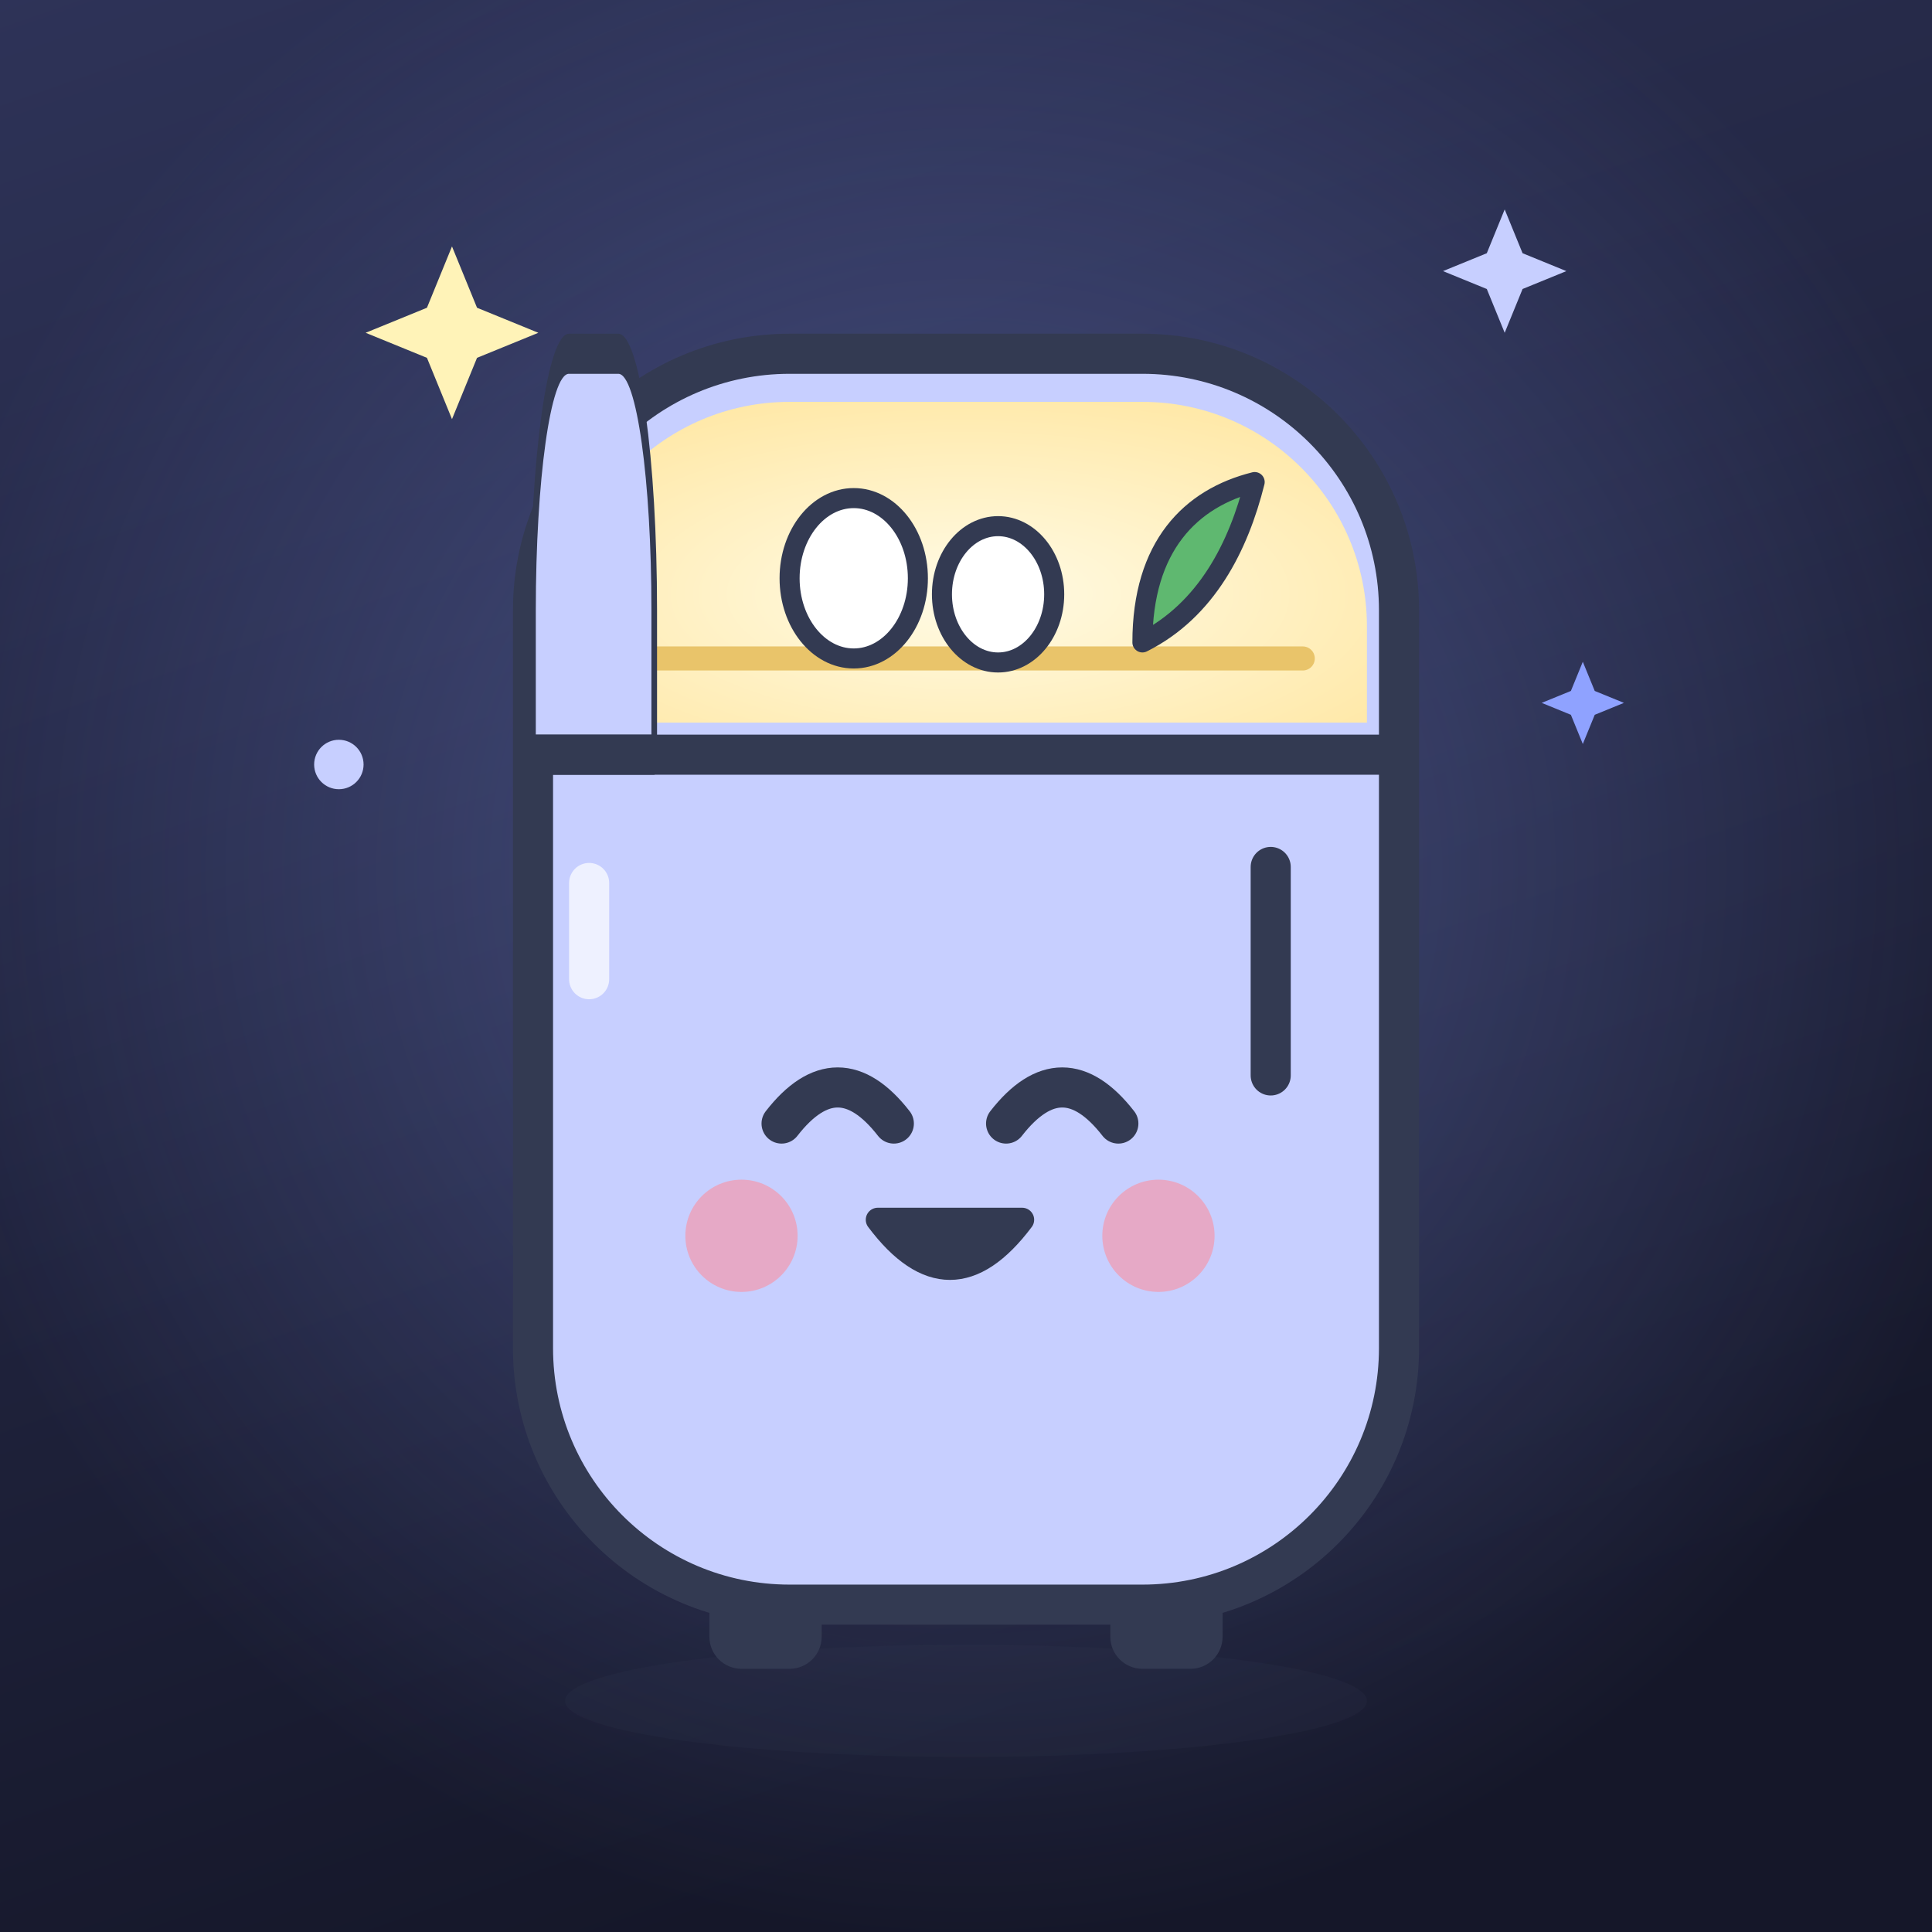
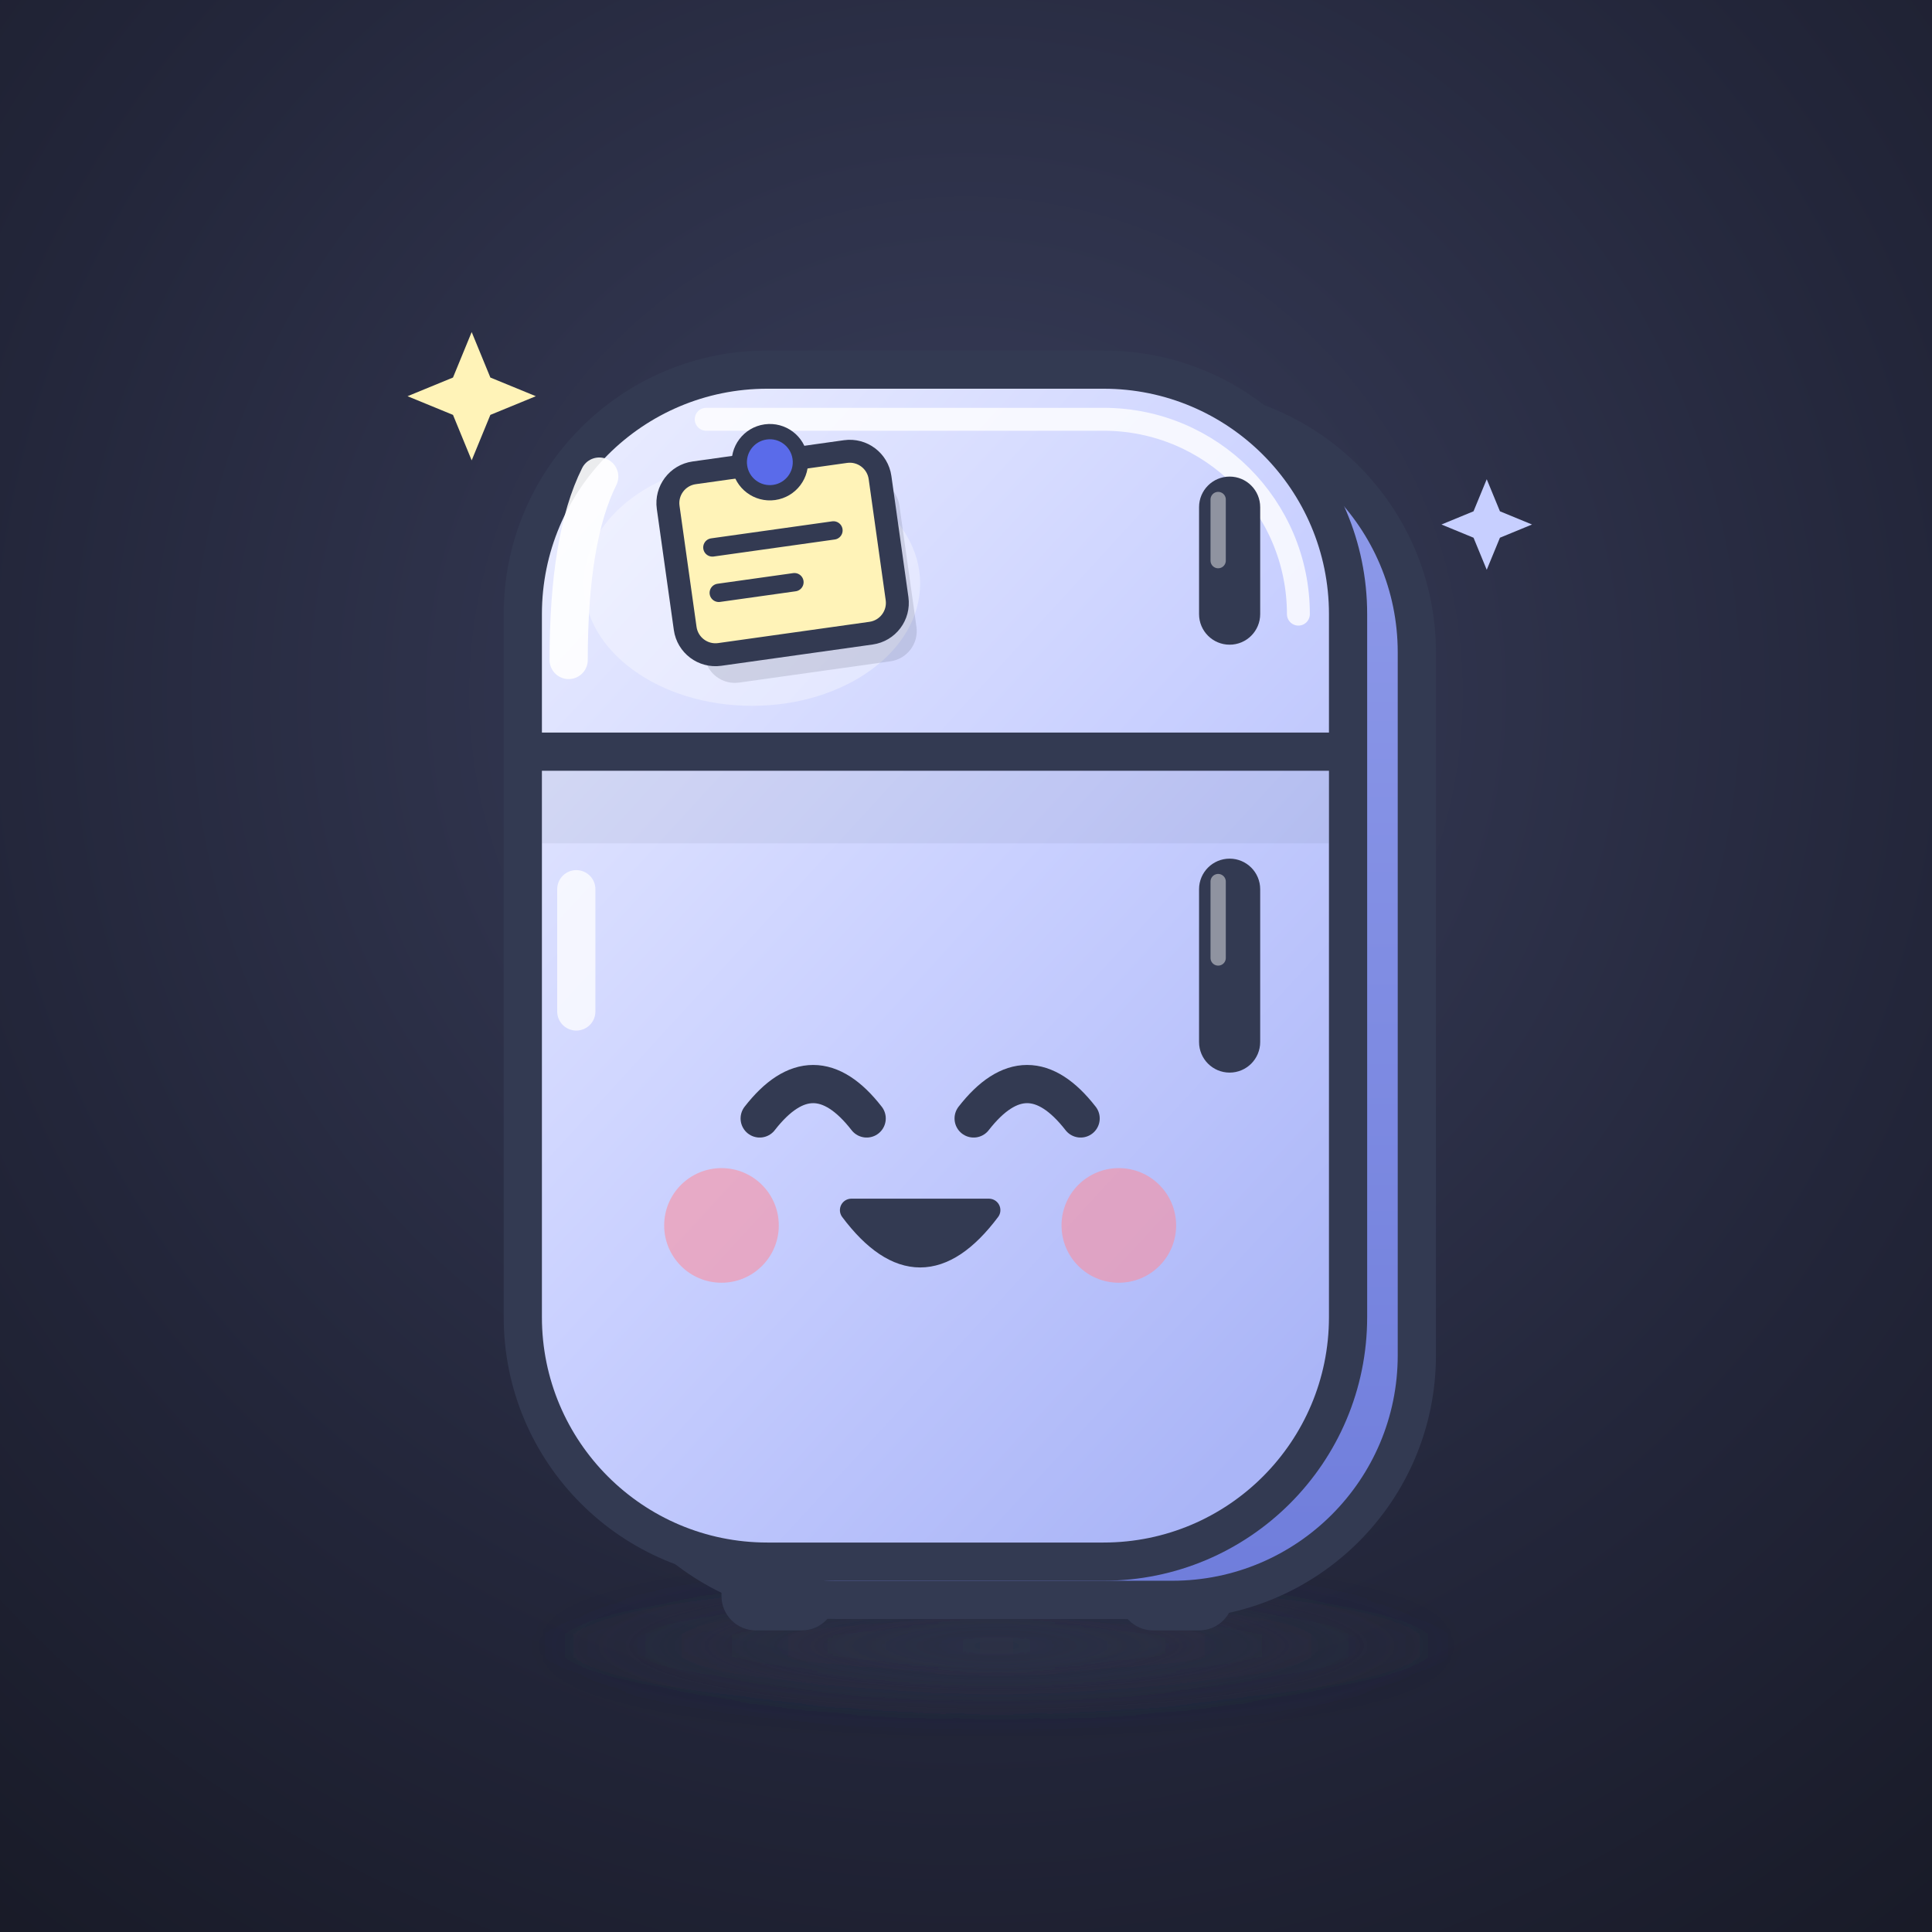
<svg xmlns="http://www.w3.org/2000/svg" viewBox="0 0 1024 1024" width="1024" height="1024">
  <defs>
-     <linearGradient id="icdark-bg" x1="0" y1="0" x2="0.35" y2="1">
-       <stop offset="0" stop-color="#2E3358" />
-       <stop offset="1" stop-color="#151729" />
+     <linearGradient id="icdark-body" x1="0" y1="0" x2="0.75" y2="1">
+       <stop offset="0" stop-color="#EEF0FF" />
+       <stop offset="0.55" stop-color="#C9D0FF" />
+       <stop offset="1" stop-color="#AAB5F7" />
    </linearGradient>
-     <radialGradient id="icdark-glow" cx="0.5" cy="0.45" r="0.55">
-       <stop offset="0" stop-color="#8FA2FF" stop-opacity="0.35" />
-       <stop offset="1" stop-color="#8FA2FF" stop-opacity="0" />
+     <linearGradient id="icdark-side" x1="0" y1="0" x2="0" y2="1">
+       <stop offset="0" stop-color="#8F9BEA" />
+       <stop offset="1" stop-color="#6F7DDB" />
+     </linearGradient>
+     <radialGradient id="icdark-shadow">
+       <stop offset="0" stop-color="#333A52" stop-opacity="0.55" />
+       <stop offset="1" stop-color="#333A52" stop-opacity="0" />
    </radialGradient>
-     <radialGradient id="icdark-light" cx="0.5" cy="0.6" r="0.7">
-       <stop offset="0" stop-color="#FFFBE6" />
-       <stop offset="1" stop-color="#FFE7A3" />
+     <filter id="icdark-blur" x="-20%" y="-100%" width="140%" height="300%">
+       <feGaussianBlur stdDeviation="3" />
+     </filter>
+     <radialGradient id="icdark-bg" cx="0.5" cy="0.36" r="0.85">
+       <stop offset="0" stop-color="#3A3F5C" />
+       <stop offset="0.6" stop-color="#23263A" />
+       <stop offset="1" stop-color="#171925" />
    </radialGradient>
  </defs>
  <rect width="1024" height="1024" fill="url(#icdark-bg)" />
-   <rect width="1024" height="1024" fill="url(#icdark-glow)" />
-   <path d="M239.564 130.615 L252.837 163.112 L285.333 176.385 L252.837 189.658 L239.564 222.154 L226.291 189.658 L193.795 176.385 L226.291 163.112 Z" fill="#FFF3B8" />
-   <path d="M797.513 111 L806.994 134.212 L830.205 143.692 L806.994 153.173 L797.513 176.385 L788.032 153.173 L764.821 143.692 L788.032 134.212 Z" fill="#C7CFFF" />
-   <path d="M838.923 350.744 L845.244 366.218 L860.718 372.538 L845.244 378.859 L838.923 394.333 L832.603 378.859 L817.128 372.538 L832.603 366.218 Z" fill="#8FA2FF" />
-   <circle cx="179.6" cy="405.2" r="13.1" fill="#C7CFFF" />
-   <g transform="translate(87.0 85.5) scale(4.25)">
-     <ellipse cx="100" cy="192" rx="50" ry="7" fill="#333A52" opacity="0.16" />
-     <rect x="68" y="176" width="14" height="12" rx="4" fill="#333A52" />
-     <rect x="118" y="176" width="14" height="12" rx="4" fill="#333A52" />
-     <rect x="46" y="24" width="108" height="156" rx="32" fill="#C7CFFF" stroke="#333A52" stroke-width="5" />
-     <path d="M50 70 V58 A28 28 0 0 1 78 30 H122 A28 28 0 0 1 150 58 V70 Z" fill="url(#icdark-light)" />
-     <path d="M58 62 H142" stroke="#E9C46A" stroke-width="3" stroke-linecap="round" />
-     <ellipse cx="86" cy="52" rx="8" ry="10" fill="#FFFFFF" stroke="#333A52" stroke-width="2.5" />
-     <ellipse cx="104" cy="54" rx="7" ry="8.5" fill="#FFFFFF" stroke="#333A52" stroke-width="2.5" />
-     <path d="M122 60 C122 48 128 42 136 40 C134 48 130 56 122 60 Z" fill="#5FB870" stroke="#333A52" stroke-width="2.5" stroke-linejoin="round" />
-     <g transform="translate(46 0) scale(0.14 1) translate(-46 0)">
-       <path d="M46 74 V56 A32 32 0 0 1 78 24 H122 A32 32 0 0 1 154 56 V74 Z" fill="#C7CFFF" stroke="#333A52" stroke-width="5" stroke-linejoin="round" />
+   <path d="M250.0 176.0 L259.9 200.1 L284.0 210.0 L259.9 219.9 L250.0 244.0 L240.1 219.9 L216.0 210.0 L240.1 200.1 Z" fill="#FFF3B8" />
+   <path d="M788.0 254.0 L795.0 271.0 L812.0 278.0 L795.0 285.0 L788.0 302.0 L781.0 285.0 L764.0 278.0 L781.0 271.0 Z" fill="#C7CFFF" />
+   <g transform="translate(90.8 98.7) scale(4.05)">
+     <ellipse cx="108" cy="191" rx="62" ry="9" fill="url(#icdark-shadow)" filter="url(#icdark-blur)" />
+     <rect x="72" y="176" width="15" height="13" rx="4.5" fill="#333A52" />
+     <rect x="124" y="176" width="15" height="13" rx="4.5" fill="#333A52" />
+     <rect x="55" y="29" width="108" height="156" rx="32" fill="url(#icdark-side)" stroke="#333A52" stroke-width="5" />
+     <rect x="46" y="24" width="108" height="156" rx="32" fill="url(#icdark-body)" stroke="#333A52" stroke-width="5" />
+     <path d="M48.5 76.5 H151.5 V86 H48.5 Z" fill="#333A52" opacity="0.07" />
+     <path d="M70 30.5 H122 A25.5 25.5 0 0 1 147.5 56" fill="none" stroke="#FFFFFF" stroke-opacity="0.8" stroke-width="3" stroke-linecap="round" />
+     <ellipse cx="76" cy="52" rx="22" ry="16" fill="#FFFFFF" opacity="0.35" />
+     <path d="M46 74 H154" fill="none" stroke="#333A52" stroke-width="5" />
+     <path d="M56 38 Q52 46 52 62" fill="none" stroke="#FFFFFF" stroke-opacity="0.9" stroke-width="5" stroke-linecap="round" />
+     <path d="M53 92 v16" fill="none" stroke="#FFFFFF" stroke-opacity="0.75" stroke-width="5" stroke-linecap="round" />
+     <rect x="134.5" y="38" width="8" height="22" rx="4" fill="#333A52" />
+     <rect x="134.5" y="88" width="8" height="28" rx="4" fill="#333A52" />
+     <path d="M137 41 v8 M137 91 v10" stroke="#FFFFFF" stroke-opacity="0.45" stroke-width="2" stroke-linecap="round" />
+     <g transform="rotate(-8 80 48)">
+       <rect x="66" y="37" width="28" height="24" rx="4" fill="#333A52" opacity="0.15" transform="translate(2 3)" />
+       <rect x="66" y="36" width="28" height="24" rx="4" fill="#FFF3B8" stroke="#333A52" stroke-width="3" />
+       <circle cx="80" cy="36" r="4" fill="#5A6BEA" stroke="#333A52" stroke-width="2" />
+       <path d="M71 46 h16 M71 52 h10" fill="none" stroke="#333A52" stroke-width="2.4" stroke-linecap="round" />
    </g>
-     <path d="M46 74 H154" fill="none" stroke="#333A52" stroke-width="5" />
-     <path d="M53 90 v12" fill="none" stroke="#FFFFFF" stroke-opacity="0.7" stroke-width="5" stroke-linecap="round" />
-     <path d="M138 88 v26" fill="none" stroke="#333A52" stroke-width="5" stroke-linecap="round" />
-     <circle cx="72" cy="134" r="7" fill="#FF8A98" opacity="0.55" />
-     <circle cx="124" cy="134" r="7" fill="#FF8A98" opacity="0.55" />
-     <path d="M77 120 q7 -9 14 0 M105 120 q7 -9 14 0" fill="none" stroke="#333A52" stroke-width="5" stroke-linecap="round" />
-     <path d="M89 132 q9 12 18 0 z" fill="#333A52" stroke="#333A52" stroke-width="3" stroke-linejoin="round" />
+     <circle cx="72" cy="136" r="7.5" fill="#FF8A98" opacity="0.55" />
+     <circle cx="124" cy="136" r="7.5" fill="#FF8A98" opacity="0.55" />
+     <path d="M77 122 q7 -9 14 0 M105 122 q7 -9 14 0" fill="none" stroke="#333A52" stroke-width="5" stroke-linecap="round" />
+     <path d="M89 134 q9 12 18 0 z" fill="#333A52" stroke="#333A52" stroke-width="3" stroke-linejoin="round" />
  </g>
</svg>
